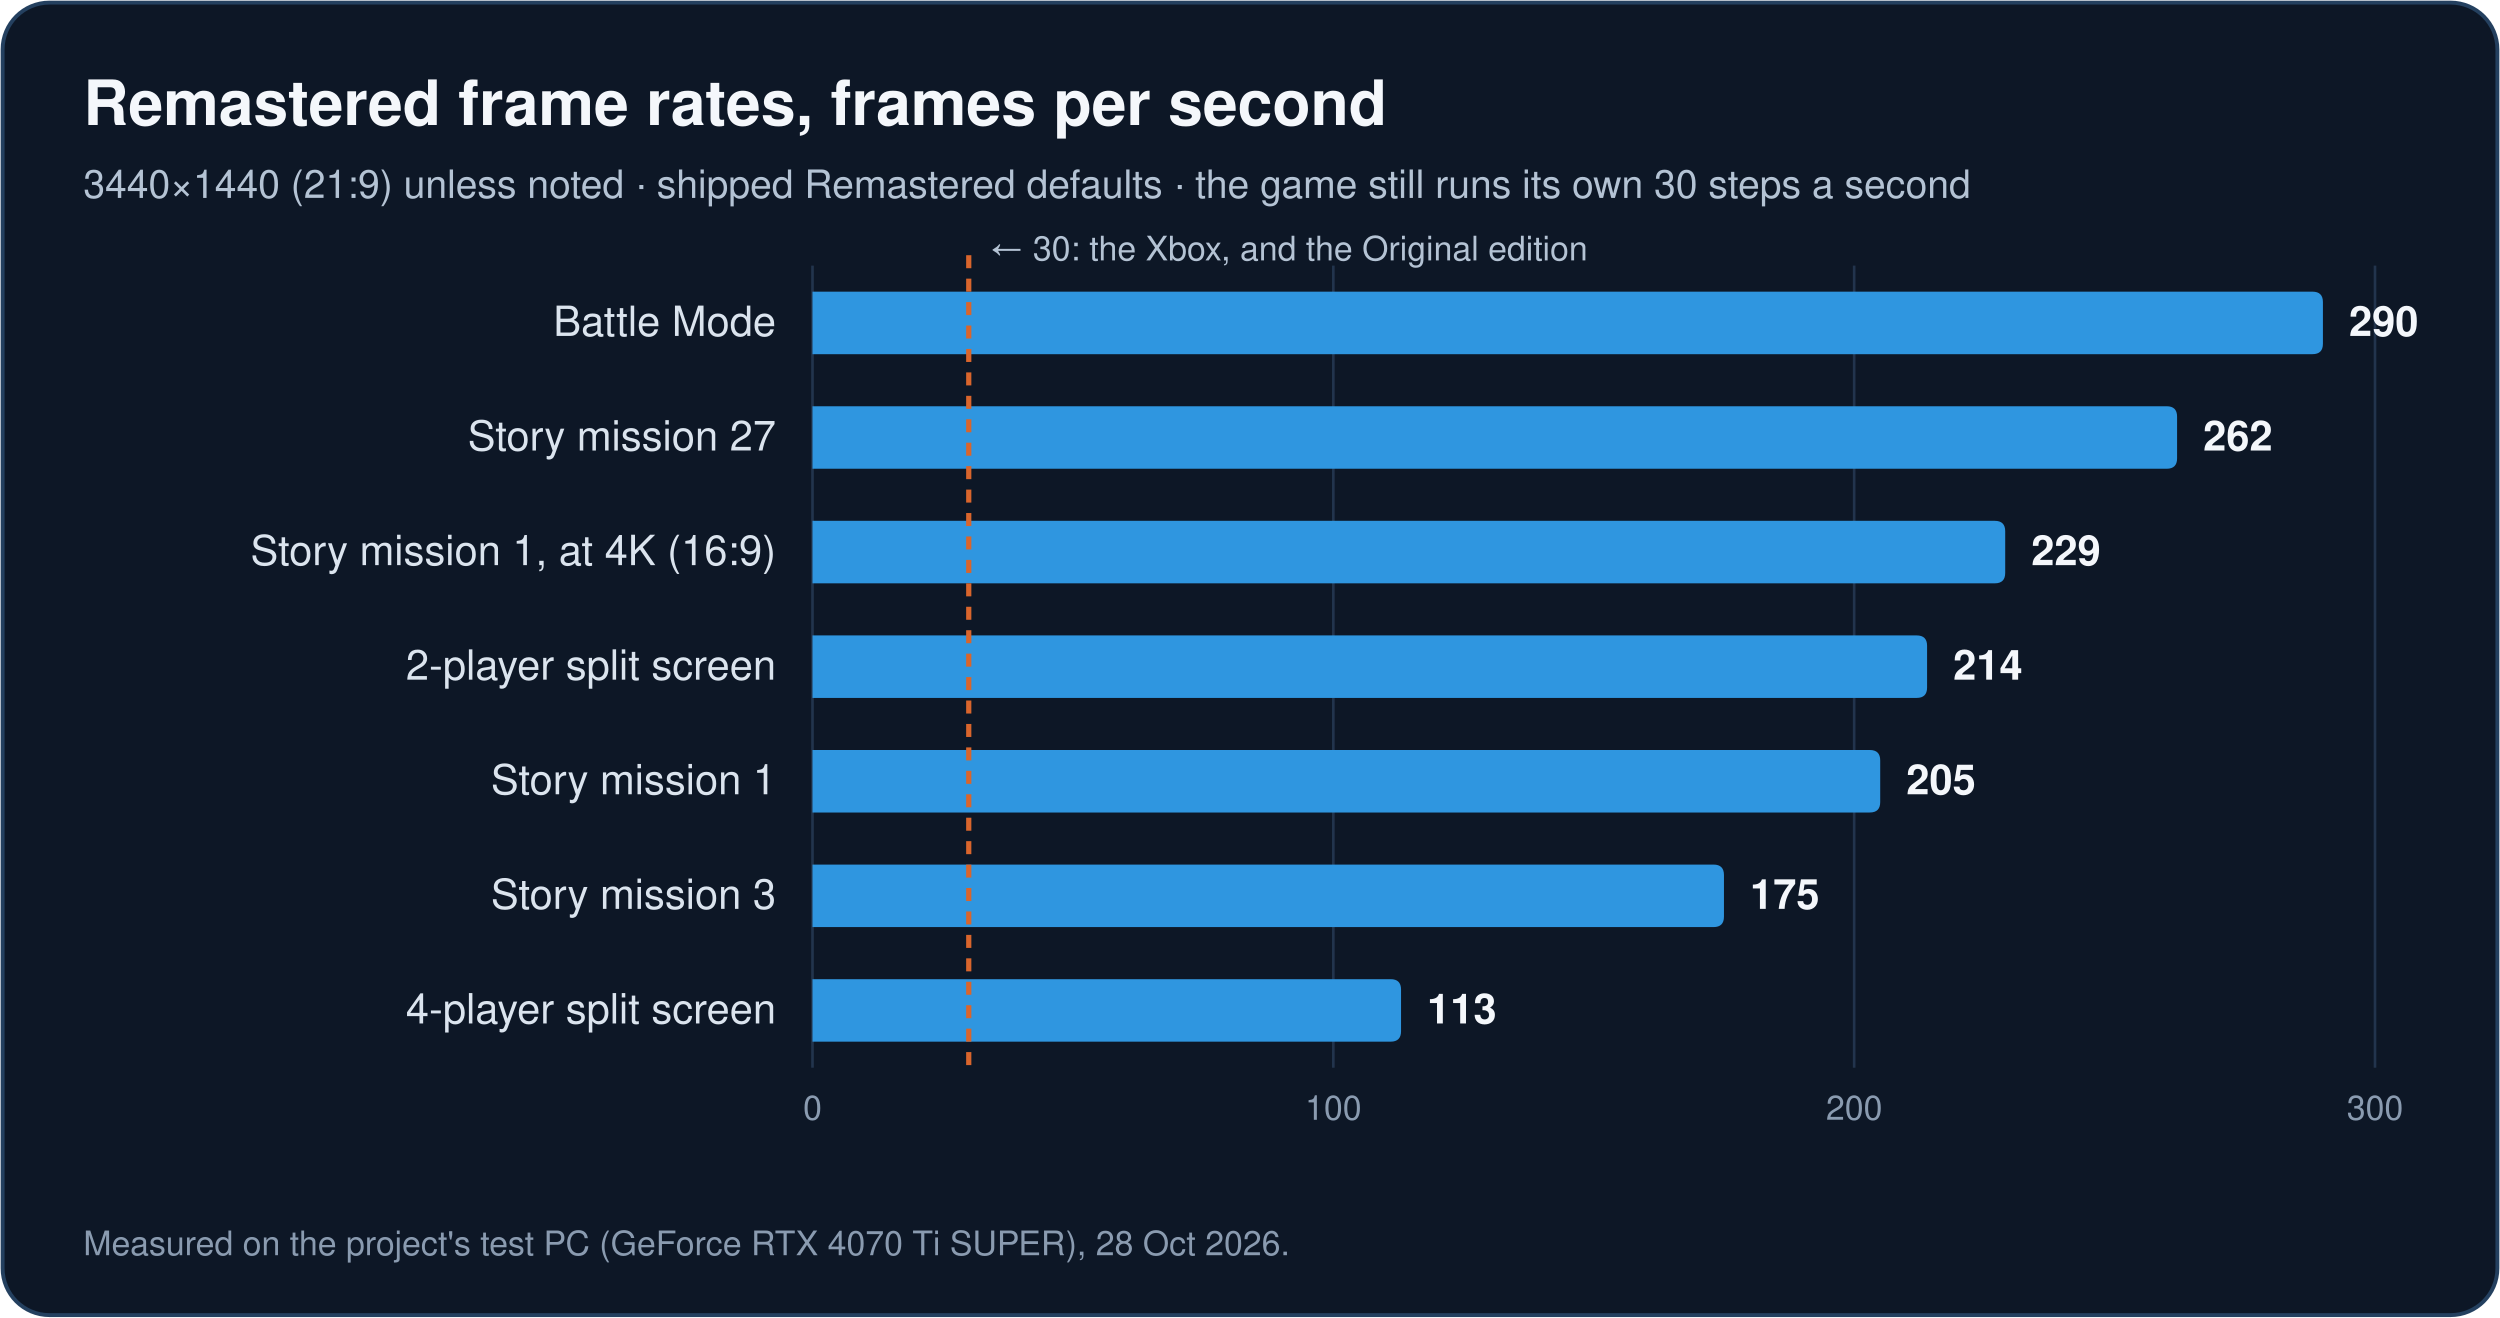
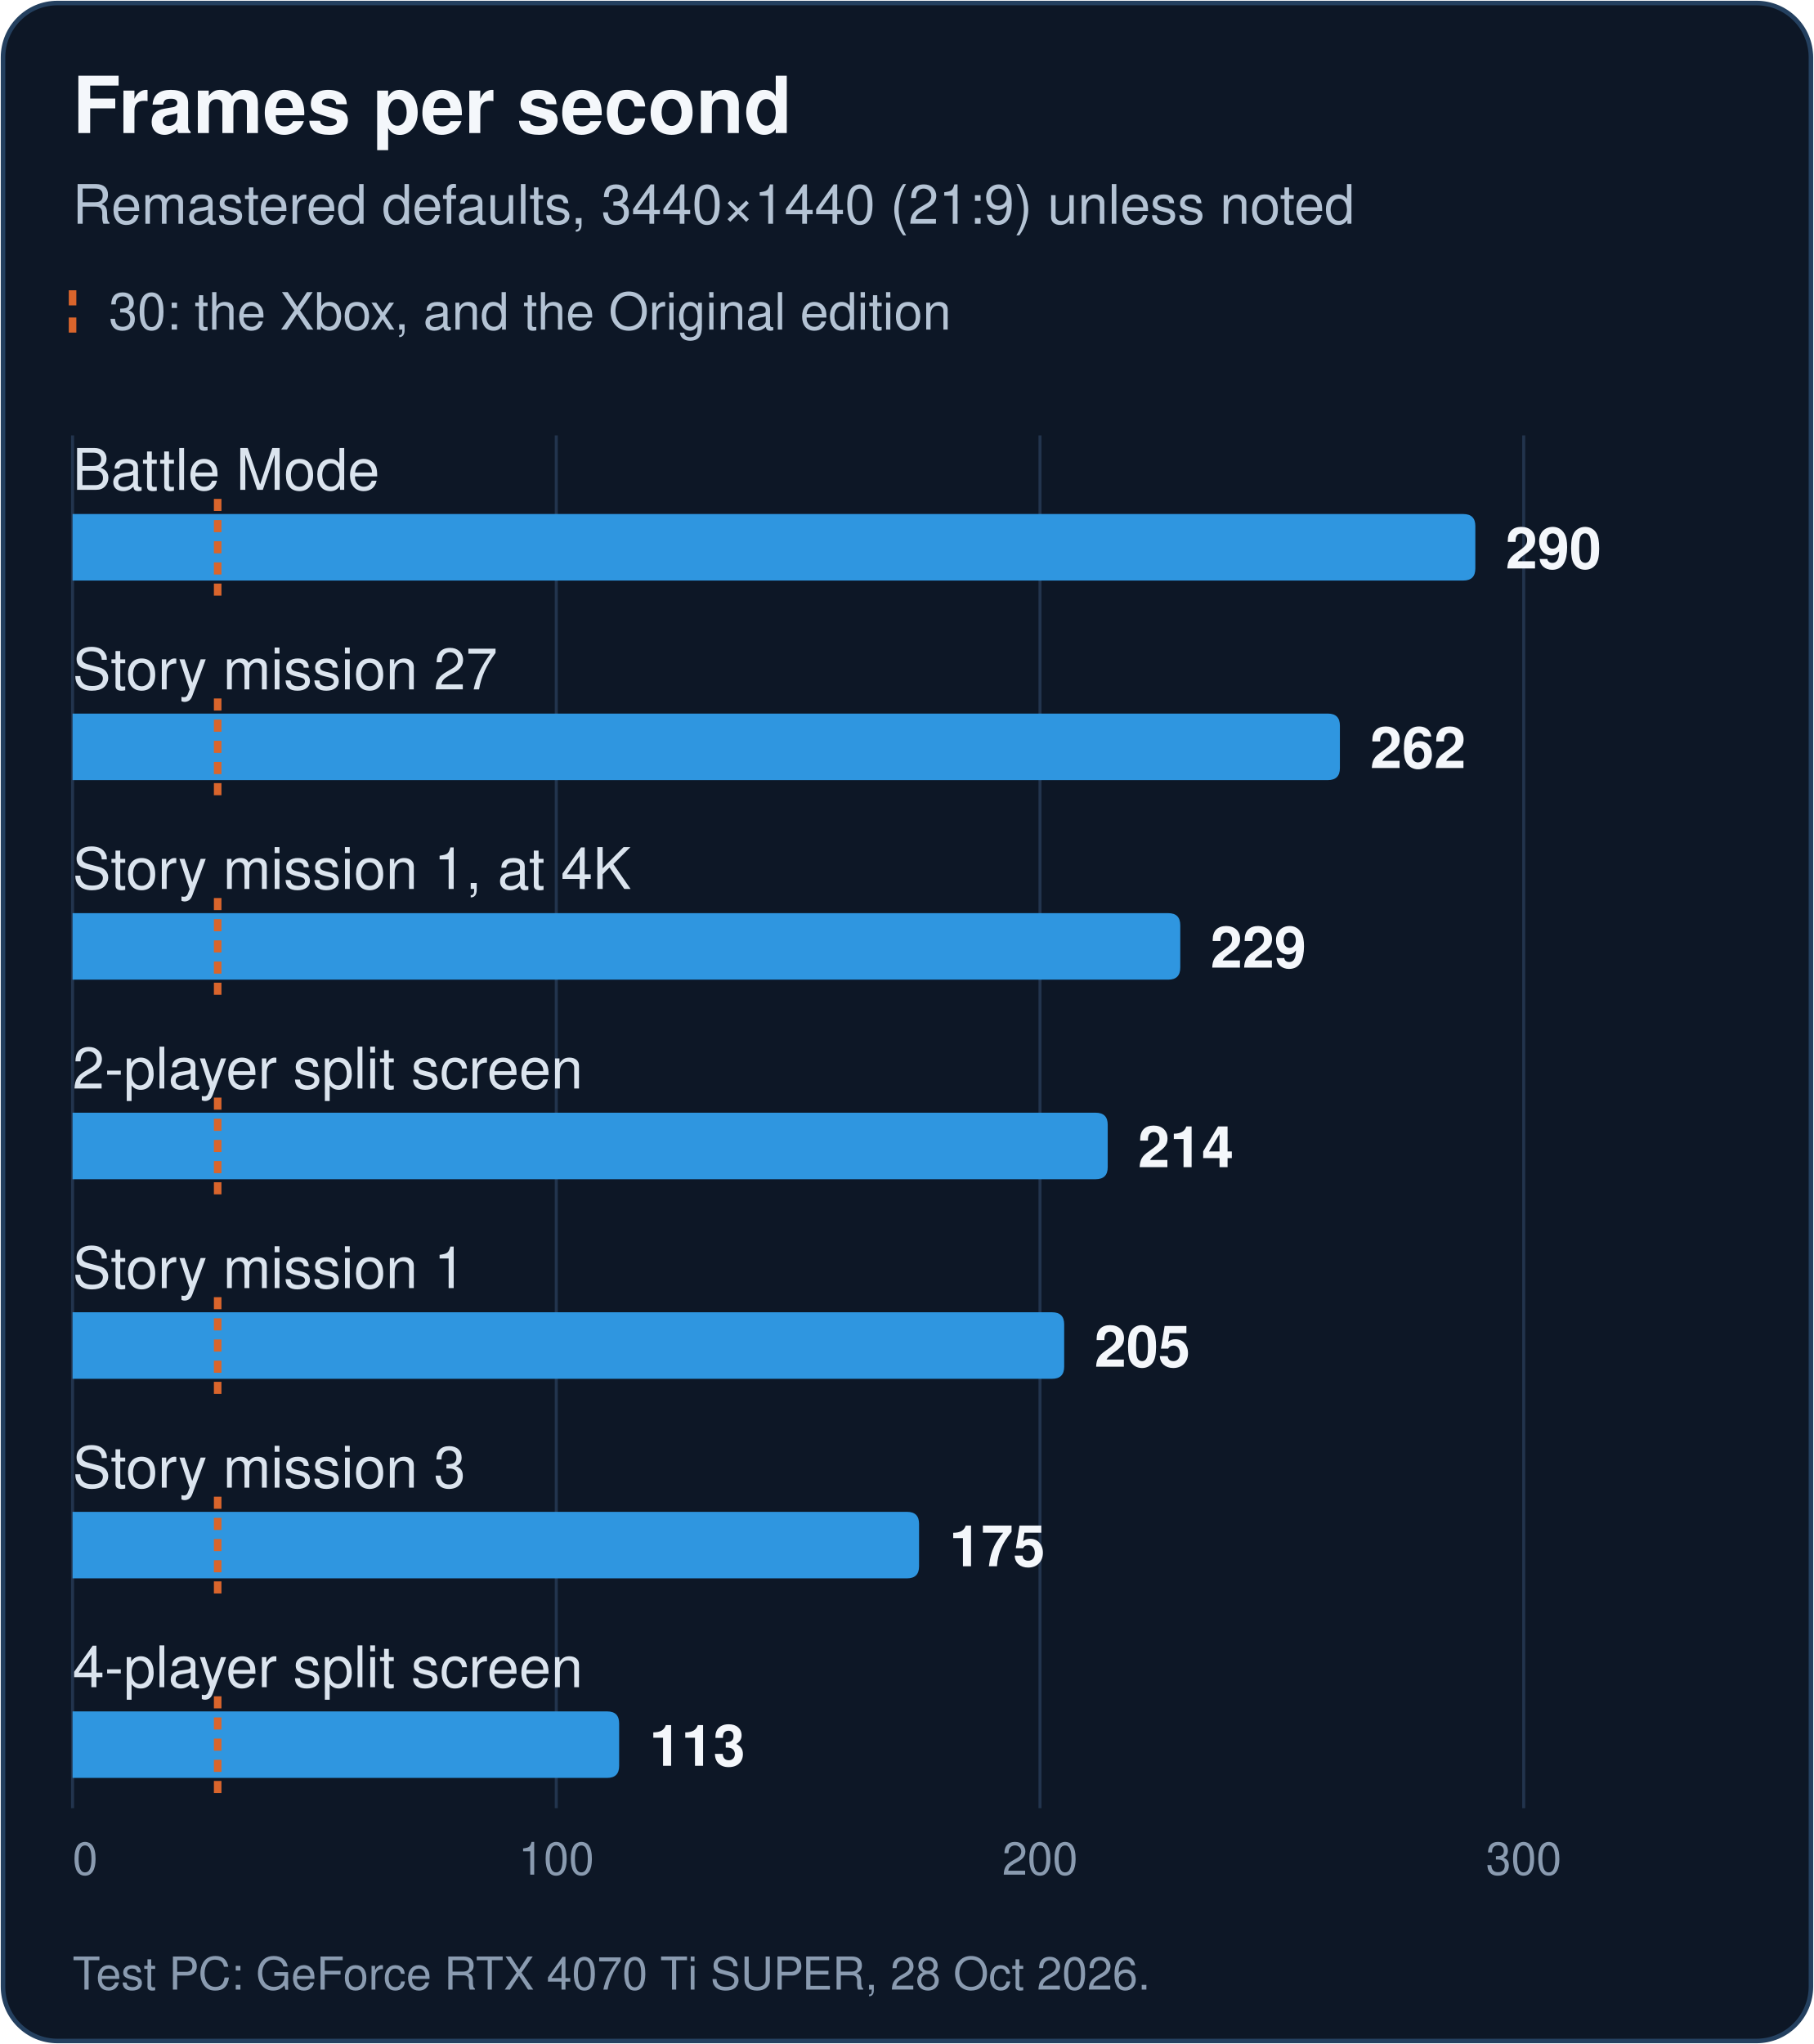
- <svg xmlns="http://www.w3.org/2000/svg" viewBox="0 0 960 506" width="960" height="506" role="img" aria-labelledby="t d">
-   <rect x="1" y="1" width="958" height="504" rx="18" fill="#0d1726" stroke="#24405f" stroke-width="1.5" />
+ <svg xmlns="http://www.w3.org/2000/svg" viewBox="0 0 600 676" width="600" height="676" role="img" aria-labelledby="t d">
+   <rect x="1" y="1" width="598" height="674" rx="18" fill="#0d1726" stroke="#24405f" stroke-width="1.5" />
  <g font-family="'Segoe UI', 'Helvetica Neue', Helvetica, Arial, sans-serif">
-     <text x="32" y="48" font-size="24" font-weight="700" fill="#f4f7fb">Remastered frame rates, frames per second</text>
-     <text x="32" y="76" font-size="15" fill="#b4c3d4">3440×1440 (21:9) unless noted · shipped Remastered defaults · the game still runs its own 30 steps a second</text>
-     <line x1="312" y1="102" x2="312" y2="410" stroke="#22344d" stroke-width="1" />
-     <text x="312" y="430" font-size="13" fill="#8a9bb0" text-anchor="middle">0</text>
-     <line x1="512" y1="102" x2="512" y2="410" stroke="#22344d" stroke-width="1" />
-     <text x="512" y="430" font-size="13" fill="#8a9bb0" text-anchor="middle">100</text>
-     <line x1="712" y1="102" x2="712" y2="410" stroke="#22344d" stroke-width="1" />
-     <text x="712" y="430" font-size="13" fill="#8a9bb0" text-anchor="middle">200</text>
-     <line x1="912" y1="102" x2="912" y2="410" stroke="#22344d" stroke-width="1" />
-     <text x="912" y="430" font-size="13" fill="#8a9bb0" text-anchor="middle">300</text>
-     <text x="298" y="129" font-size="16" fill="#dbe4ee" text-anchor="end">Battle Mode</text>
-     <path d="M312 112 H888 Q892 112 892 116 V132 Q892 136 888 136 H312 Z" fill="#2f96e0" />
-     <text x="902" y="129" font-size="16" font-weight="700" fill="#f4f7fb">290</text>
-     <text x="298" y="173" font-size="16" fill="#dbe4ee" text-anchor="end">Story mission 27</text>
-     <path d="M312 156 H832 Q836 156 836 160 V176 Q836 180 832 180 H312 Z" fill="#2f96e0" />
-     <text x="846" y="173" font-size="16" font-weight="700" fill="#f4f7fb">262</text>
-     <text x="298" y="217" font-size="16" fill="#dbe4ee" text-anchor="end">Story mission 1, at 4K (16:9)</text>
-     <path d="M312 200 H766 Q770 200 770 204 V220 Q770 224 766 224 H312 Z" fill="#2f96e0" />
-     <text x="780" y="217" font-size="16" font-weight="700" fill="#f4f7fb">229</text>
-     <text x="298" y="261" font-size="16" fill="#dbe4ee" text-anchor="end">2-player split screen</text>
-     <path d="M312 244 H736 Q740 244 740 248 V264 Q740 268 736 268 H312 Z" fill="#2f96e0" />
-     <text x="750" y="261" font-size="16" font-weight="700" fill="#f4f7fb">214</text>
-     <text x="298" y="305" font-size="16" fill="#dbe4ee" text-anchor="end">Story mission 1</text>
-     <path d="M312 288 H718 Q722 288 722 292 V308 Q722 312 718 312 H312 Z" fill="#2f96e0" />
-     <text x="732" y="305" font-size="16" font-weight="700" fill="#f4f7fb">205</text>
-     <text x="298" y="349" font-size="16" fill="#dbe4ee" text-anchor="end">Story mission 3</text>
-     <path d="M312 332 H658 Q662 332 662 336 V352 Q662 356 658 356 H312 Z" fill="#2f96e0" />
-     <text x="672" y="349" font-size="16" font-weight="700" fill="#f4f7fb">175</text>
-     <text x="298" y="393" font-size="16" fill="#dbe4ee" text-anchor="end">4-player split screen</text>
-     <path d="M312 376 H534 Q538 376 538 380 V396 Q538 400 534 400 H312 Z" fill="#2f96e0" />
-     <text x="548" y="393" font-size="16" font-weight="700" fill="#f4f7fb">113</text>
-     <line x1="372" y1="98" x2="372" y2="410" stroke="#d9652c" stroke-width="2" stroke-dasharray="5 4" />
-     <text x="380" y="100" font-size="13" fill="#b4c3d4">← 30: the Xbox, and the Original edition</text>
-     <text x="32" y="482" font-size="13" fill="#8a9bb0">Measured on the project's test PC (GeForce RTX 4070 Ti SUPER), 28 Oct 2026.</text>
+     <text x="24" y="44" font-size="26" font-weight="700" fill="#f4f7fb">Frames per second</text>
+     <text x="24" y="74" font-size="18" fill="#b4c3d4">Remastered defaults, 3440×1440 (21:9) unless noted</text>
+     <line x1="24" y1="96" x2="24" y2="110" stroke="#d9652c" stroke-width="2.5" stroke-dasharray="5 4" />
+     <text x="36" y="109" font-size="17" fill="#b4c3d4">30: the Xbox, and the Original edition</text>
+     <line x1="24" y1="144" x2="24" y2="598" stroke="#22344d" stroke-width="1" />
+     <text x="24" y="620" font-size="15" fill="#8a9bb0" text-anchor="start">0</text>
+     <line x1="184" y1="144" x2="184" y2="598" stroke="#22344d" stroke-width="1" />
+     <text x="184" y="620" font-size="15" fill="#8a9bb0" text-anchor="middle">100</text>
+     <line x1="344" y1="144" x2="344" y2="598" stroke="#22344d" stroke-width="1" />
+     <text x="344" y="620" font-size="15" fill="#8a9bb0" text-anchor="middle">200</text>
+     <line x1="504" y1="144" x2="504" y2="598" stroke="#22344d" stroke-width="1" />
+     <text x="504" y="620" font-size="15" fill="#8a9bb0" text-anchor="middle">300</text>
+     <text x="24" y="162" font-size="19" fill="#dbe4ee">Battle Mode</text>
+     <path d="M24 170 H484 Q488 170 488 174 V188 Q488 192 484 192 H24 Z" fill="#2f96e0" />
+     <text x="498" y="188" font-size="19" font-weight="700" fill="#f4f7fb">290</text>
+     <text x="24" y="228" font-size="19" fill="#dbe4ee">Story mission 27</text>
+     <path d="M24 236 H439.2 Q443.2 236 443.2 240 V254 Q443.2 258 439.2 258 H24 Z" fill="#2f96e0" />
+     <text x="453.2" y="254" font-size="19" font-weight="700" fill="#f4f7fb">262</text>
+     <text x="24" y="294" font-size="19" fill="#dbe4ee">Story mission 1, at 4K</text>
+     <path d="M24 302 H386.4 Q390.4 302 390.4 306 V320 Q390.4 324 386.4 324 H24 Z" fill="#2f96e0" />
+     <text x="400.4" y="320" font-size="19" font-weight="700" fill="#f4f7fb">229</text>
+     <text x="24" y="360" font-size="19" fill="#dbe4ee">2-player split screen</text>
+     <path d="M24 368 H362.4 Q366.4 368 366.4 372 V386 Q366.4 390 362.4 390 H24 Z" fill="#2f96e0" />
+     <text x="376.4" y="386" font-size="19" font-weight="700" fill="#f4f7fb">214</text>
+     <text x="24" y="426" font-size="19" fill="#dbe4ee">Story mission 1</text>
+     <path d="M24 434 H348 Q352 434 352 438 V452 Q352 456 348 456 H24 Z" fill="#2f96e0" />
+     <text x="362" y="452" font-size="19" font-weight="700" fill="#f4f7fb">205</text>
+     <text x="24" y="492" font-size="19" fill="#dbe4ee">Story mission 3</text>
+     <path d="M24 500 H300 Q304 500 304 504 V518 Q304 522 300 522 H24 Z" fill="#2f96e0" />
+     <text x="314" y="518" font-size="19" font-weight="700" fill="#f4f7fb">175</text>
+     <text x="24" y="558" font-size="19" fill="#dbe4ee">4-player split screen</text>
+     <path d="M24 566 H200.8 Q204.8 566 204.8 570 V584 Q204.8 588 200.8 588 H24 Z" fill="#2f96e0" />
+     <text x="214.8" y="584" font-size="19" font-weight="700" fill="#f4f7fb">113</text>
+     <line x1="72" y1="165" x2="72" y2="197" stroke="#d9652c" stroke-width="2.5" stroke-dasharray="4 3" />
+     <line x1="72" y1="231" x2="72" y2="263" stroke="#d9652c" stroke-width="2.5" stroke-dasharray="4 3" />
+     <line x1="72" y1="297" x2="72" y2="329" stroke="#d9652c" stroke-width="2.5" stroke-dasharray="4 3" />
+     <line x1="72" y1="363" x2="72" y2="395" stroke="#d9652c" stroke-width="2.5" stroke-dasharray="4 3" />
+     <line x1="72" y1="429" x2="72" y2="461" stroke="#d9652c" stroke-width="2.5" stroke-dasharray="4 3" />
+     <line x1="72" y1="495" x2="72" y2="527" stroke="#d9652c" stroke-width="2.5" stroke-dasharray="4 3" />
+     <line x1="72" y1="561" x2="72" y2="593" stroke="#d9652c" stroke-width="2.5" stroke-dasharray="4 3" />
+     <text x="24" y="658" font-size="15" fill="#8a9bb0">Test PC: GeForce RTX 4070 Ti SUPER, 28 Oct 2026.</text>
  </g>
</svg>
